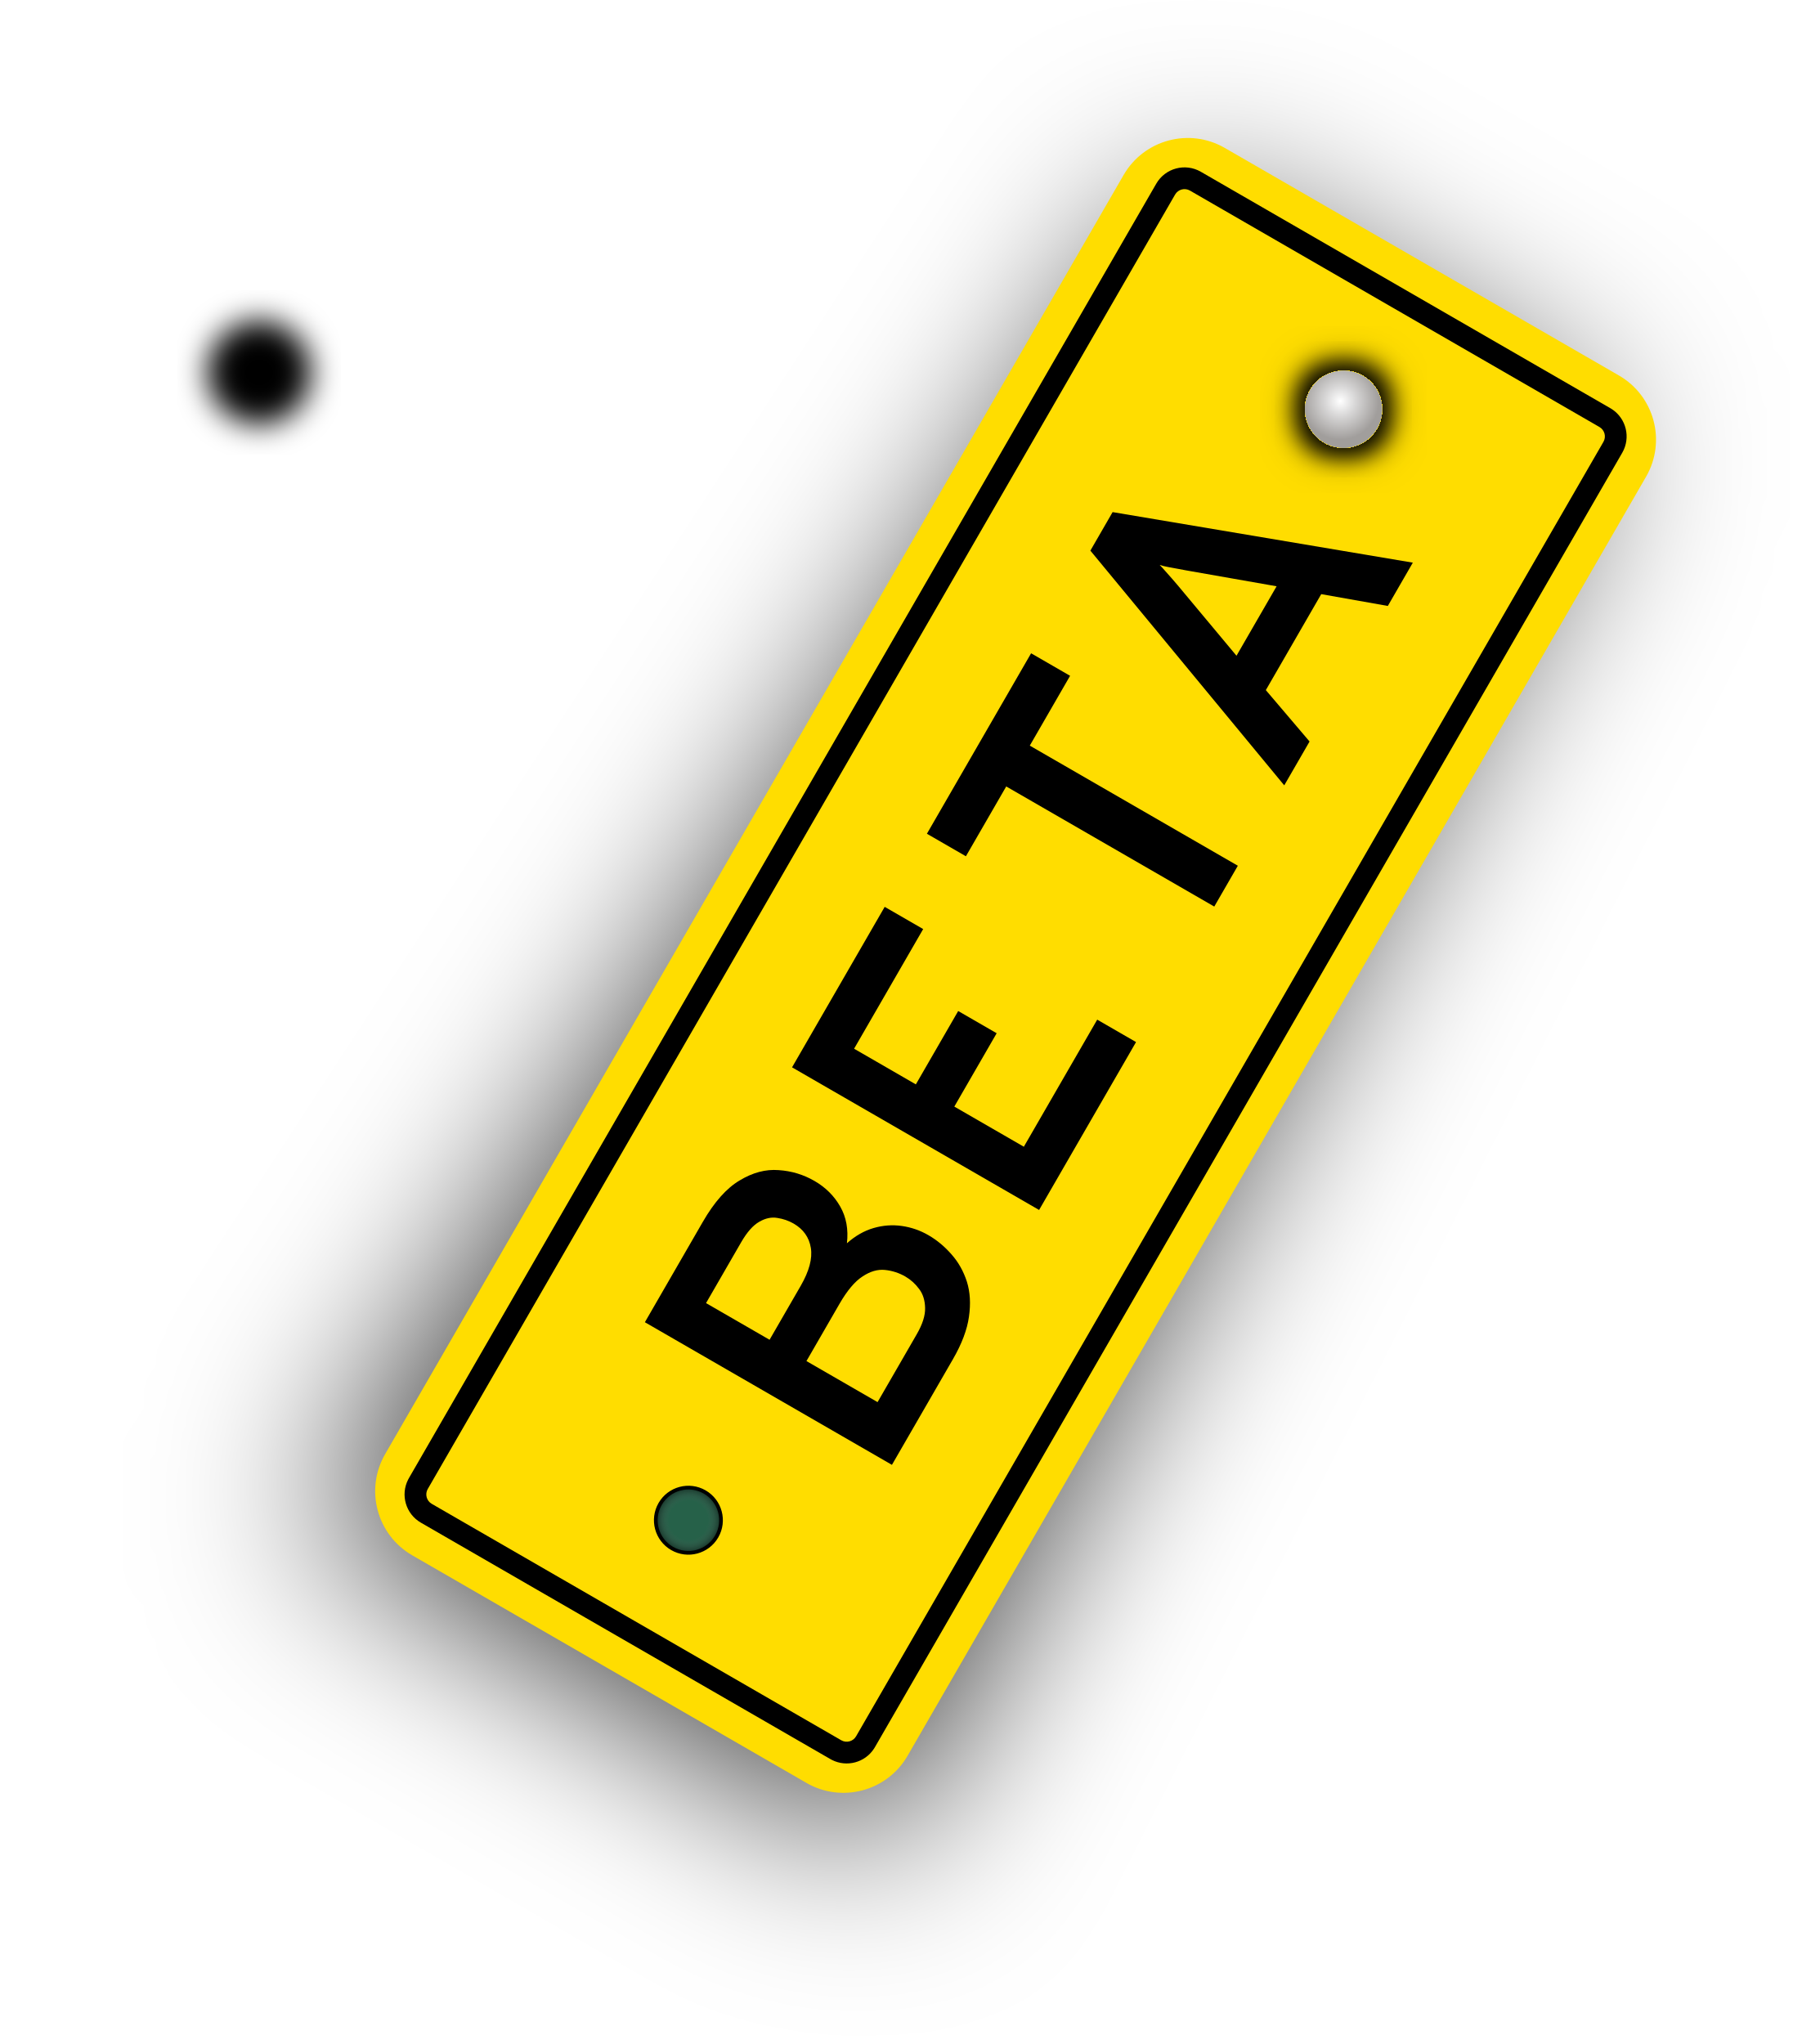
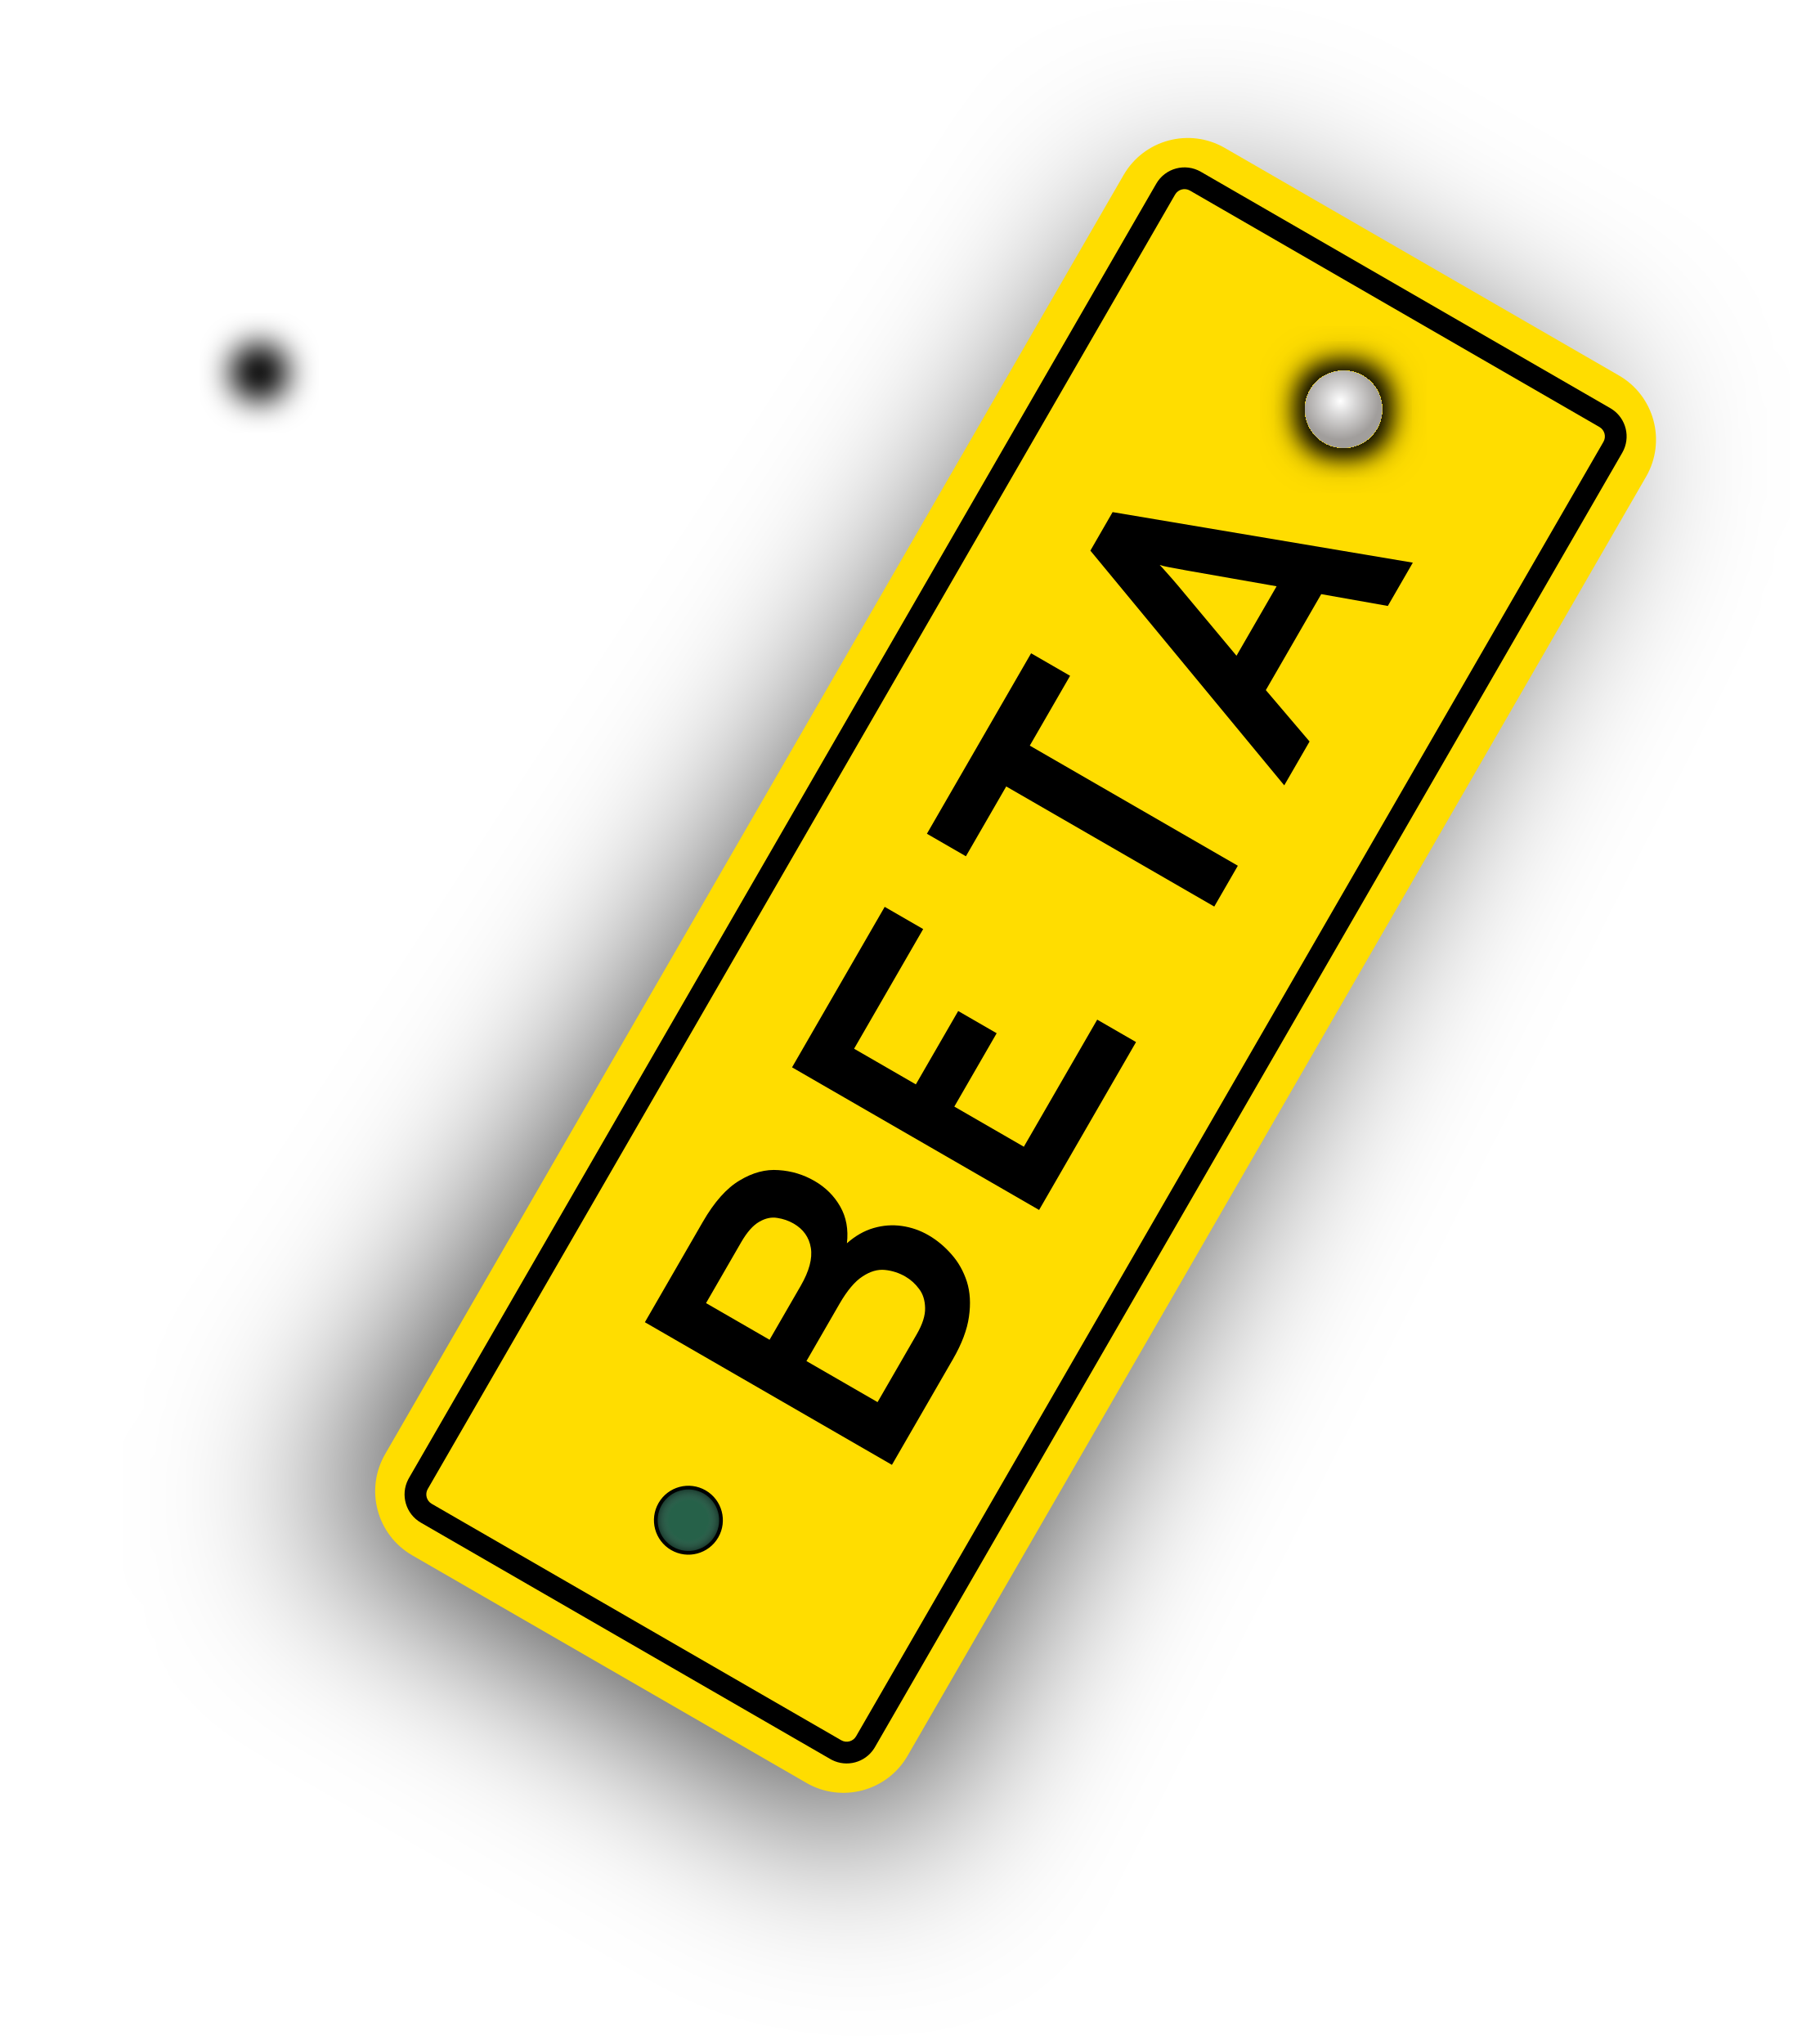
<svg xmlns="http://www.w3.org/2000/svg" width="242" height="276" viewBox="0 0 242 276" fill="none">
  <g filter="url(#filter0_f_261_2722)">
    <path d="M41.719 205.354L159.405 25L216.607 58.026L119.26 250.122L41.719 205.354Z" fill="black" fill-opacity="0.75" />
  </g>
  <rect x="47" y="205.013" width="219.438" height="81.463" rx="10" transform="rotate(-60 47 205.013)" fill="#FFDD00" />
  <path d="M95.156 201.461C97.263 202.677 97.984 205.37 96.768 207.476C95.552 209.582 92.859 210.304 90.753 209.088C88.647 207.872 87.925 205.179 89.141 203.072C90.357 200.966 93.05 200.245 95.156 201.461Z" fill="#266149" />
  <path d="M95.156 201.461C97.263 202.677 97.984 205.37 96.768 207.476C95.552 209.582 92.859 210.304 90.753 209.088C88.647 207.872 87.925 205.179 89.141 203.072C90.357 200.966 93.05 200.245 95.156 201.461Z" fill="url(#paint0_radial_261_2722)" fill-opacity="0.5" />
  <path d="M95.156 201.461C97.263 202.677 97.984 205.37 96.768 207.476C95.552 209.582 92.859 210.304 90.753 209.088C88.647 207.872 87.925 205.179 89.141 203.072C90.357 200.966 93.05 200.245 95.156 201.461Z" stroke="black" stroke-width="0.5" />
  <path d="M173.411 106.045L147.232 74.351L150.235 69.149L190.773 75.974L187.397 81.821L178.406 80.226L170.924 93.185L176.829 100.126L173.411 106.045ZM166.963 88.544L172.379 79.165L160.178 77.021C159.852 76.96 159.47 76.888 159.032 76.805C158.593 76.721 158.162 76.642 157.739 76.567C157.3 76.484 156.919 76.391 156.597 76.29C156.837 76.534 157.102 76.826 157.394 77.164C157.68 77.477 157.968 77.803 158.26 78.141C158.552 78.479 158.805 78.774 159.02 79.025L166.963 88.544Z" fill="black" />
  <path d="M163.961 122.413L135.869 106.194L130.426 115.621L125.16 112.58L139.228 88.213L144.494 91.254L139.052 100.681L167.144 116.9L163.961 122.413Z" fill="black" />
  <path d="M140.308 163.381L106.949 144.122L119.46 122.452L124.655 125.451L115.327 141.608L123.666 146.423L129.384 136.518L134.579 139.517L128.861 149.422L138.249 154.842L148.156 137.682L153.398 140.709L140.308 163.381Z" fill="black" />
  <path d="M120.437 197.798L87.078 178.539L94.904 164.983C96.457 162.294 98.115 160.43 99.88 159.391C101.638 158.327 103.389 157.864 105.131 158C106.867 158.111 108.482 158.598 109.975 159.46C111.484 160.331 112.647 161.491 113.464 162.938C114.273 164.36 114.572 166.007 114.36 167.878C115.489 166.876 116.69 166.19 117.962 165.821C119.234 165.453 120.506 165.359 121.777 165.542C123.048 165.724 124.24 166.137 125.352 166.779C126.512 167.448 127.556 168.316 128.486 169.384C129.41 170.426 130.1 171.652 130.557 173.061C130.998 174.461 131.091 176.043 130.836 177.805C130.591 179.551 129.871 181.458 128.677 183.527L120.437 197.798ZM118.497 189.328L123.788 180.163C124.569 178.811 124.945 177.628 124.916 176.614C124.896 175.584 124.627 174.729 124.109 174.048C123.585 173.342 122.965 172.783 122.251 172.371C121.393 171.875 120.474 171.578 119.493 171.479C118.513 171.379 117.509 171.669 116.481 172.349C115.437 173.019 114.397 174.253 113.359 176.051L108.894 183.784L118.497 189.328ZM103.914 180.908L108.117 173.629C109.265 171.641 109.722 169.932 109.488 168.503C109.254 167.073 108.478 165.978 107.16 165.217C106.493 164.832 105.76 164.579 104.962 164.457C104.173 164.32 103.365 164.49 102.538 164.967C101.696 165.436 100.875 166.362 100.076 167.746L95.336 175.956L103.914 180.908Z" fill="black" />
  <g filter="url(#filter1_d_261_2722)">
    <path d="M184.024 50.753C186.515 52.191 187.368 55.376 185.93 57.867C184.492 60.358 181.307 61.211 178.817 59.773C176.326 58.335 175.472 55.15 176.91 52.659C178.349 50.169 181.533 49.315 184.024 50.753Z" fill="url(#paint1_radial_261_2722)" />
  </g>
  <g filter="url(#filter2_d_261_2722)">
    <path d="M184.024 50.753C186.515 52.191 187.368 55.376 185.93 57.867C184.492 60.358 181.307 61.211 178.817 59.773C176.326 58.335 175.472 55.15 176.91 52.659C178.349 50.169 181.533 49.315 184.024 50.753Z" fill="url(#paint2_radial_261_2722)" />
  </g>
  <path d="M216.51 59.664L219.052 61.132L118.14 235.916L115.598 234.449L216.51 59.664ZM215.972 57.659L160.677 25.734C159.975 25.329 159.077 25.569 158.672 26.271L57.76 201.056C57.354 201.758 57.595 202.656 58.297 203.061L113.592 234.986C114.294 235.391 115.192 235.151 115.598 234.449L118.14 235.916L118.022 236.11C116.797 238.003 114.331 238.664 112.324 237.636L112.125 237.528L56.829 205.603C54.789 204.425 54.048 201.861 55.109 199.787L55.217 199.588L156.129 24.803C157.345 22.697 160.038 21.976 162.145 23.192L217.44 55.117L217.633 55.235C219.589 56.5 220.23 59.091 219.052 61.132L216.51 59.664C216.915 58.962 216.674 58.064 215.972 57.659Z" fill="black" />
  <g filter="url(#filter3_f_261_2722)">
-     <circle cx="35" cy="50.292" r="7" fill="black" />
+     <circle cx="35" cy="50.292" r="4" fill="black" />
  </g>
  <defs>
    <filter id="filter0_f_261_2722" x="16.719" y="-4.76837e-07" width="224.889" height="275.122" filterUnits="userSpaceOnUse" color-interpolation-filters="sRGB">
      <feFlood flood-opacity="0" result="BackgroundImageFix" />
      <feBlend mode="normal" in="SourceGraphic" in2="BackgroundImageFix" result="shape" />
      <feGaussianBlur stdDeviation="12.5" result="effect1_foregroundBlur_261_2722" />
    </filter>
    <filter id="filter1_d_261_2722" x="170.211" y="44.055" width="22.418" height="22.417" filterUnits="userSpaceOnUse" color-interpolation-filters="sRGB">
      <feFlood flood-opacity="0" result="BackgroundImageFix" />
      <feColorMatrix in="SourceAlpha" type="matrix" values="0 0 0 0 0 0 0 0 0 0 0 0 0 0 0 0 0 0 127 0" result="hardAlpha" />
      <feMorphology radius="1" operator="dilate" in="SourceAlpha" result="effect1_dropShadow_261_2722" />
      <feOffset />
      <feGaussianBlur stdDeviation="2.5" />
      <feComposite in2="hardAlpha" operator="out" />
      <feColorMatrix type="matrix" values="0 0 0 0 0 0 0 0 0 0 0 0 0 0 0 0 0 0 0.5 0" />
      <feBlend mode="normal" in2="BackgroundImageFix" result="effect1_dropShadow_261_2722" />
      <feBlend mode="normal" in="SourceGraphic" in2="effect1_dropShadow_261_2722" result="shape" />
    </filter>
    <filter id="filter2_d_261_2722" x="172.211" y="46.055" width="18.418" height="18.417" filterUnits="userSpaceOnUse" color-interpolation-filters="sRGB">
      <feFlood flood-opacity="0" result="BackgroundImageFix" />
      <feColorMatrix in="SourceAlpha" type="matrix" values="0 0 0 0 0 0 0 0 0 0 0 0 0 0 0 0 0 0 127 0" result="hardAlpha" />
      <feMorphology radius="1" operator="dilate" in="SourceAlpha" result="effect1_dropShadow_261_2722" />
      <feOffset />
      <feGaussianBlur stdDeviation="1.5" />
      <feComposite in2="hardAlpha" operator="out" />
      <feColorMatrix type="matrix" values="0 0 0 0 0 0 0 0 0 0 0 0 0 0 0 0 0 0 1 0" />
      <feBlend mode="normal" in2="BackgroundImageFix" result="effect1_dropShadow_261_2722" />
      <feBlend mode="normal" in="SourceGraphic" in2="effect1_dropShadow_261_2722" result="shape" />
    </filter>
-     <filter id="filter3_f_261_2722" x="24" y="39.292" width="22" height="22" filterUnits="userSpaceOnUse" color-interpolation-filters="sRGB">
+     <filter id="filter3_f_261_2722" x="27" y="42.292" width="16" height="16" filterUnits="userSpaceOnUse" color-interpolation-filters="sRGB">
      <feFlood flood-opacity="0" result="BackgroundImageFix" />
      <feBlend mode="normal" in="SourceGraphic" in2="BackgroundImageFix" result="shape" />
      <feGaussianBlur stdDeviation="2" result="effect1_foregroundBlur_261_2722" />
    </filter>
    <radialGradient id="paint0_radial_261_2722" cx="0" cy="0" r="1" gradientUnits="userSpaceOnUse" gradientTransform="translate(92.9547 205.274) rotate(30) scale(4.40343)">
      <stop offset="0.596" stop-color="#666666" stop-opacity="0" />
      <stop offset="1" />
    </radialGradient>
    <radialGradient id="paint1_radial_261_2722" cx="0" cy="0" r="1" gradientUnits="userSpaceOnUse" gradientTransform="translate(180.98 54.1565) rotate(-60) scale(5.20809 5.20767)">
      <stop stop-color="white" />
      <stop offset="0.1" stop-color="#F5F5F5" />
      <stop offset="0.4" stop-color="#D7D6D6" />
      <stop offset="1" stop-color="#A19E9C" />
    </radialGradient>
    <radialGradient id="paint2_radial_261_2722" cx="0" cy="0" r="1" gradientUnits="userSpaceOnUse" gradientTransform="translate(180.98 54.1565) rotate(-60) scale(5.20809 5.20767)">
      <stop stop-color="white" />
      <stop offset="0.1" stop-color="#F5F5F5" />
      <stop offset="0.4" stop-color="#D7D6D6" />
      <stop offset="1" stop-color="#A19E9C" />
    </radialGradient>
  </defs>
</svg>
